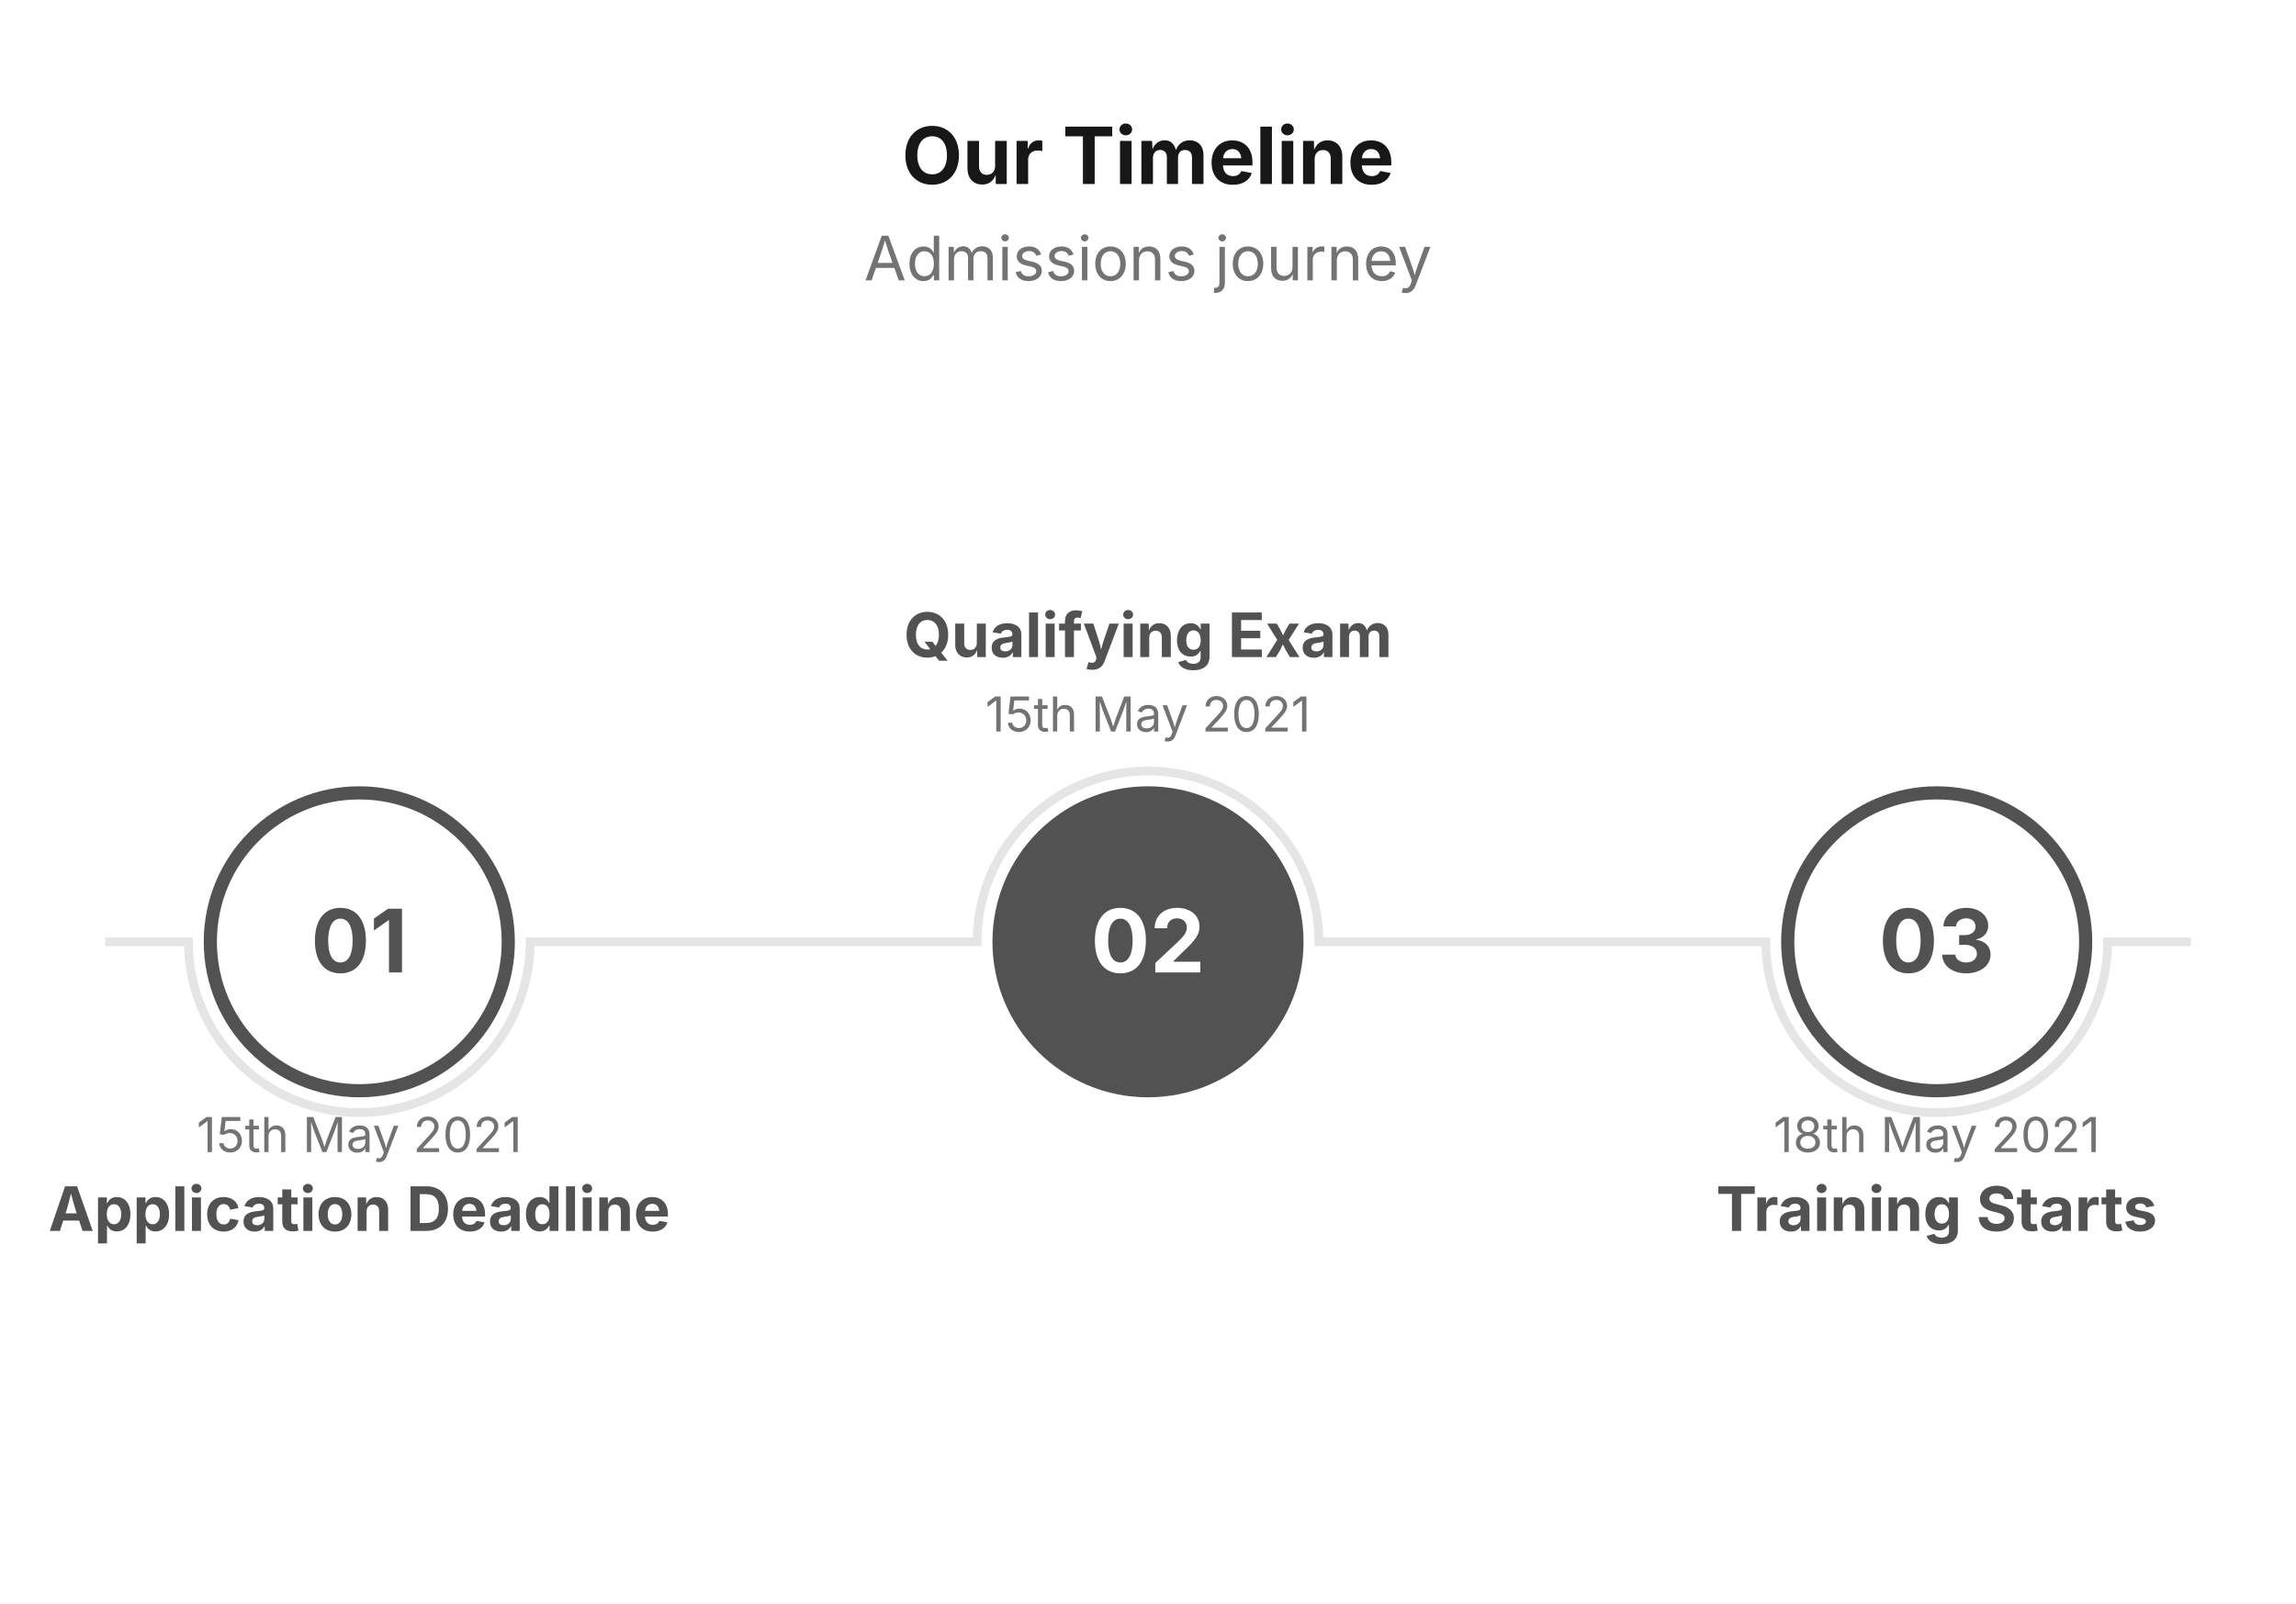
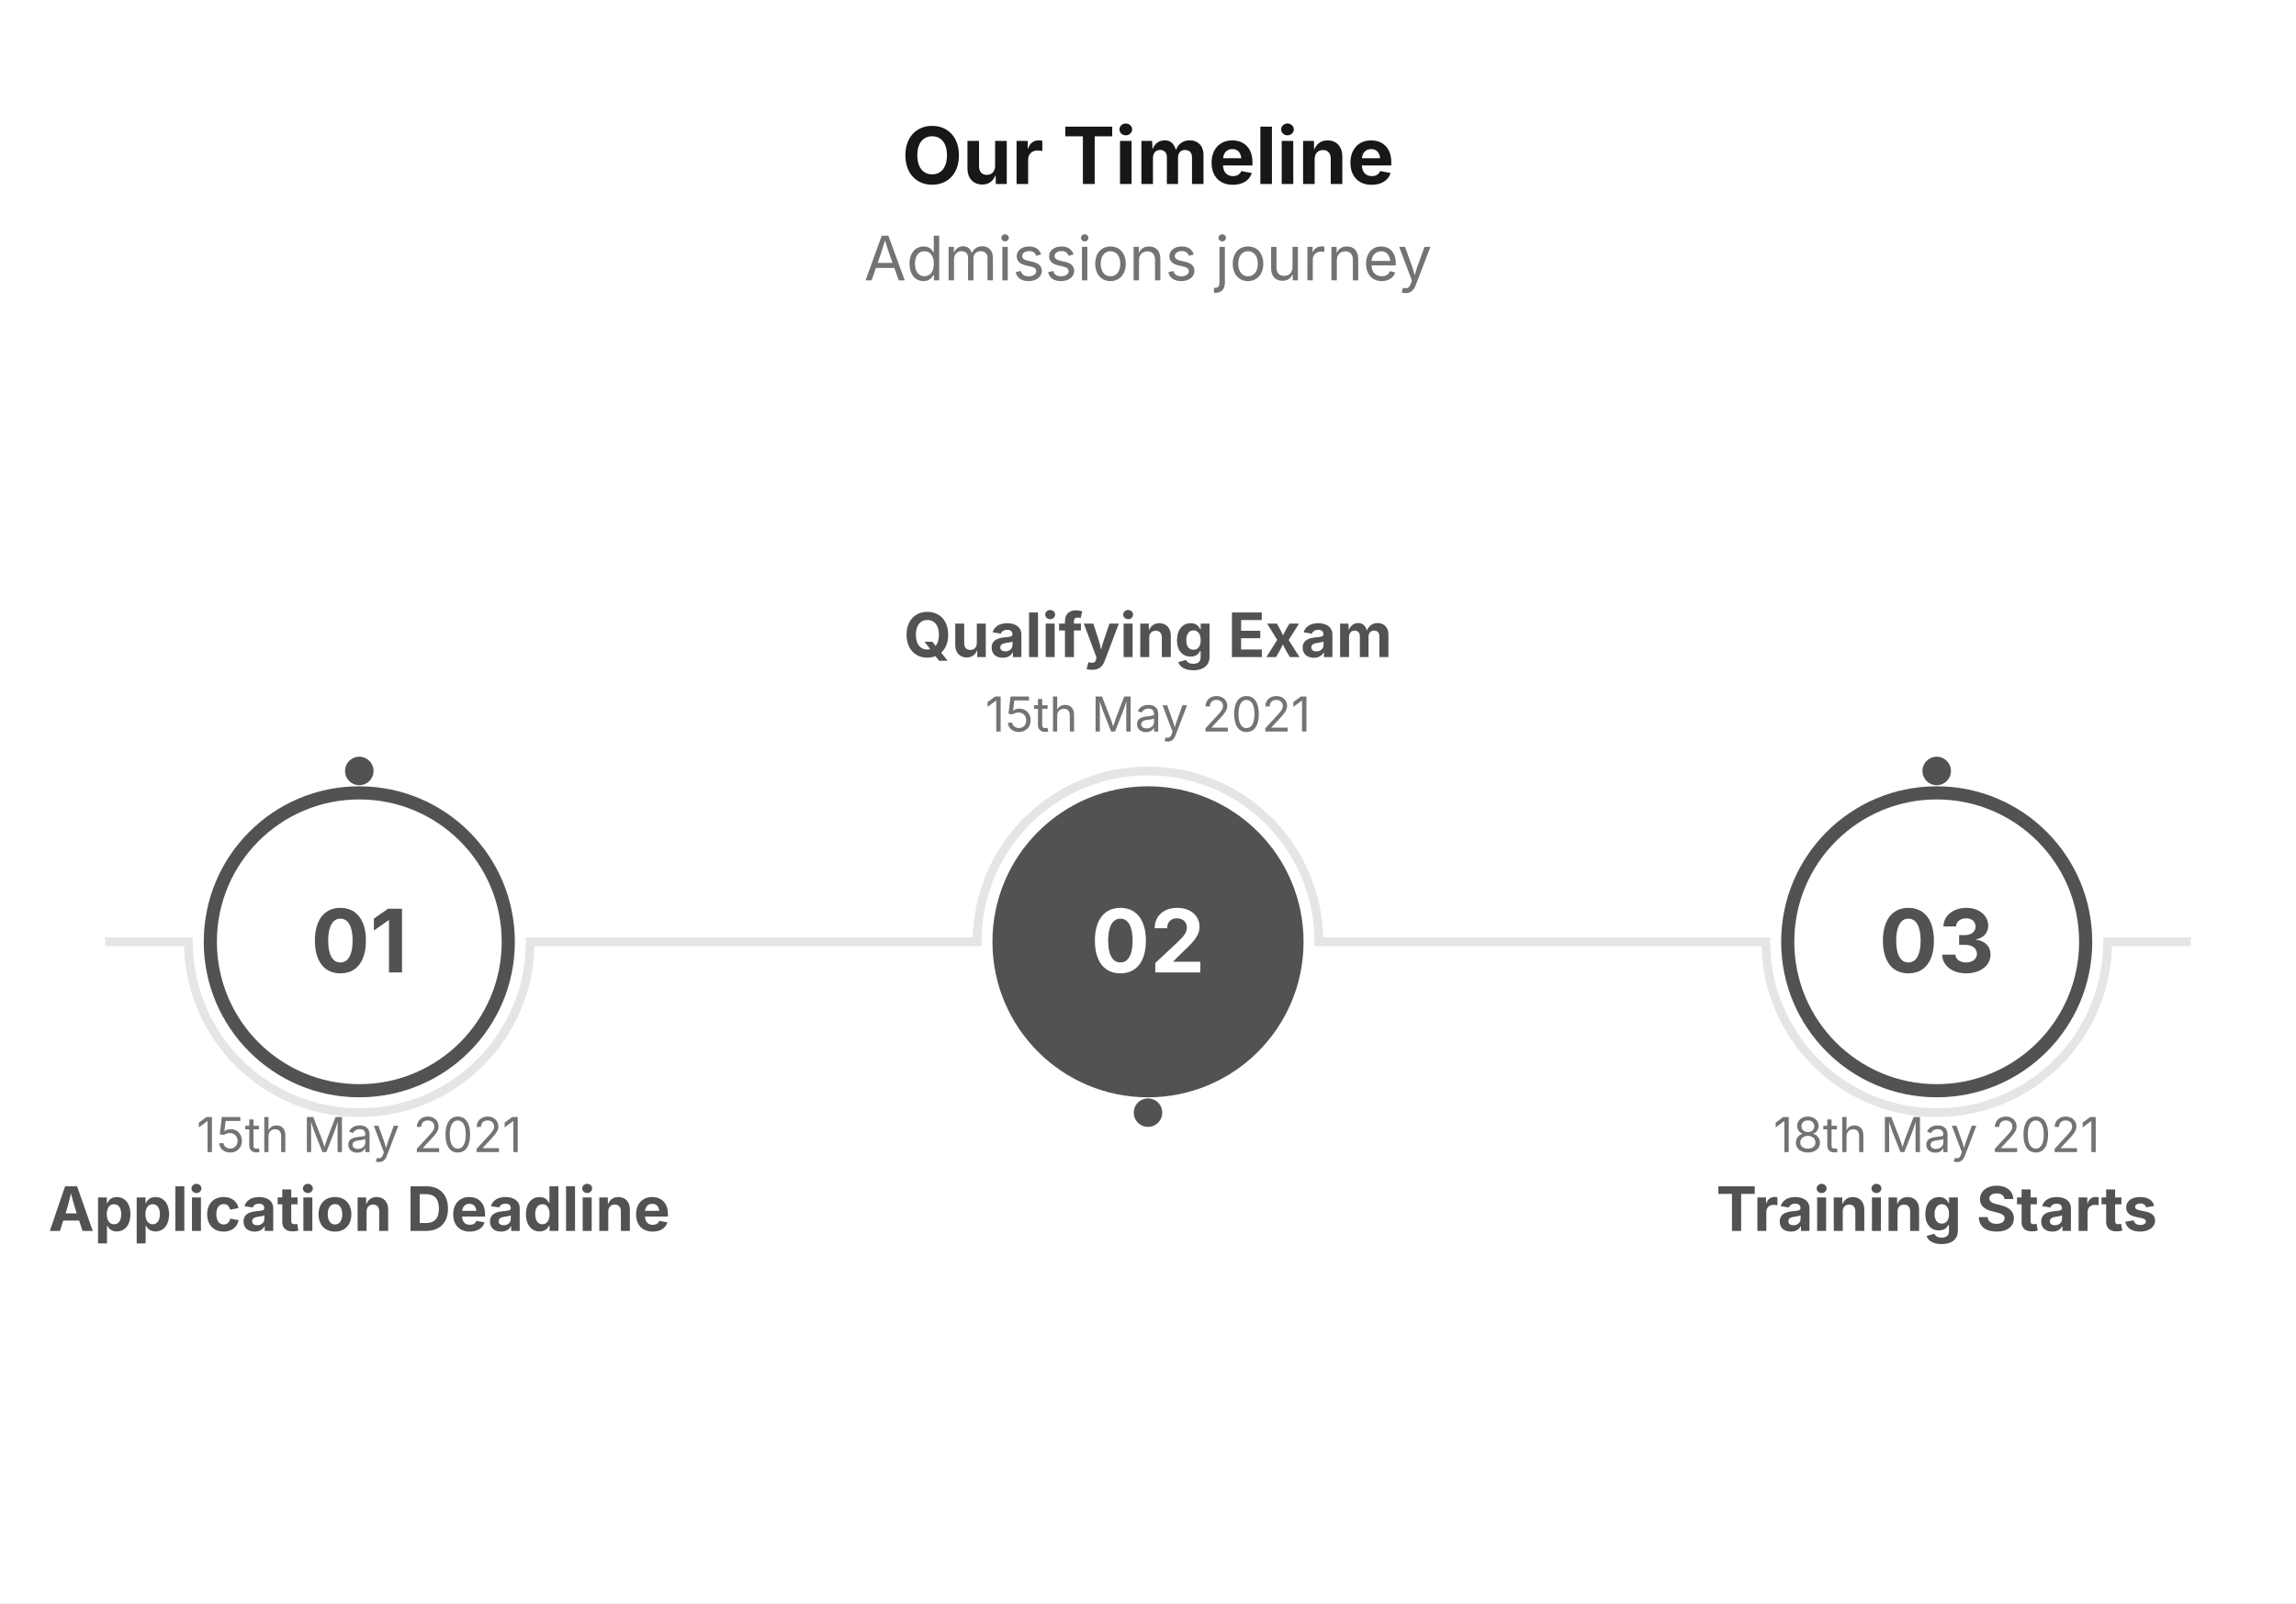
<svg xmlns="http://www.w3.org/2000/svg" viewBox="0 0 524 366" width="524" height="366">
  <rect width="100%" height="100%" fill="#FFFFFF" />
  <text x="262" y="42" font-size="18" font-family="Inter, system-ui, -apple-system, sans-serif" fill="#171717" text-anchor="middle" font-weight="bold">Our Timeline</text>
  <text x="262" y="64" font-size="14" font-family="Inter, system-ui, -apple-system, sans-serif" fill="#737373" text-anchor="middle">Admissions journey</text>
  <path d="M 24 215 L 43 215 A 39 39 0 0 0 121 215 L 223 215 A 39 39 0 0 1 301 215 L 403 215 A 39 39 0 0 0 481 215 L 500 215" stroke="#E5E5E5" stroke-width="2" fill="none" />
+   <circle cx="82" cy="176" r="4" fill="#525252" stroke="#FFFFFF" stroke-width="1.5" />
+   <circle cx="262" cy="254" r="4" fill="#525252" stroke="#FFFFFF" stroke-width="1.5" />
+   <circle cx="442" cy="176" r="4" fill="#525252" stroke="#FFFFFF" stroke-width="1.5" />
  <circle cx="82" cy="215" r="34" fill="#FFFFFF" stroke="#525252" stroke-width="3" />
  <text x="82" y="222" font-size="20" font-family="Inter, system-ui, -apple-system, sans-serif" fill="#525252" text-anchor="middle" font-weight="bold">01</text>
  <text x="82" y="263" font-size="11" font-family="Inter, system-ui, -apple-system, sans-serif" fill="#737373" text-anchor="middle">15th May 2021</text>
  <text x="82" y="281" font-size="14" font-family="Inter, system-ui, -apple-system, sans-serif" fill="#525252" text-anchor="middle" font-weight="bold">Application Deadline</text>
  <circle cx="262" cy="215" r="34" fill="#525252" stroke="#525252" stroke-width="3" />
  <text x="262" y="222" font-size="20" font-family="Inter, system-ui, -apple-system, sans-serif" fill="#FFFFFF" text-anchor="middle" font-weight="bold">02</text>
  <text x="262" y="167" font-size="11" font-family="Inter, system-ui, -apple-system, sans-serif" fill="#737373" text-anchor="middle">15th May 2021</text>
  <text x="262" y="150" font-size="14" font-family="Inter, system-ui, -apple-system, sans-serif" fill="#525252" text-anchor="middle" font-weight="bold">Qualifying Exam</text>
  <circle cx="442" cy="215" r="34" fill="#FFFFFF" stroke="#525252" stroke-width="3" />
  <text x="442" y="222" font-size="20" font-family="Inter, system-ui, -apple-system, sans-serif" fill="#525252" text-anchor="middle" font-weight="bold">03</text>
  <text x="442" y="263" font-size="11" font-family="Inter, system-ui, -apple-system, sans-serif" fill="#737373" text-anchor="middle">18th May 2021</text>
  <text x="442" y="281" font-size="14" font-family="Inter, system-ui, -apple-system, sans-serif" fill="#525252" text-anchor="middle" font-weight="bold">Training Starts</text>
</svg>
